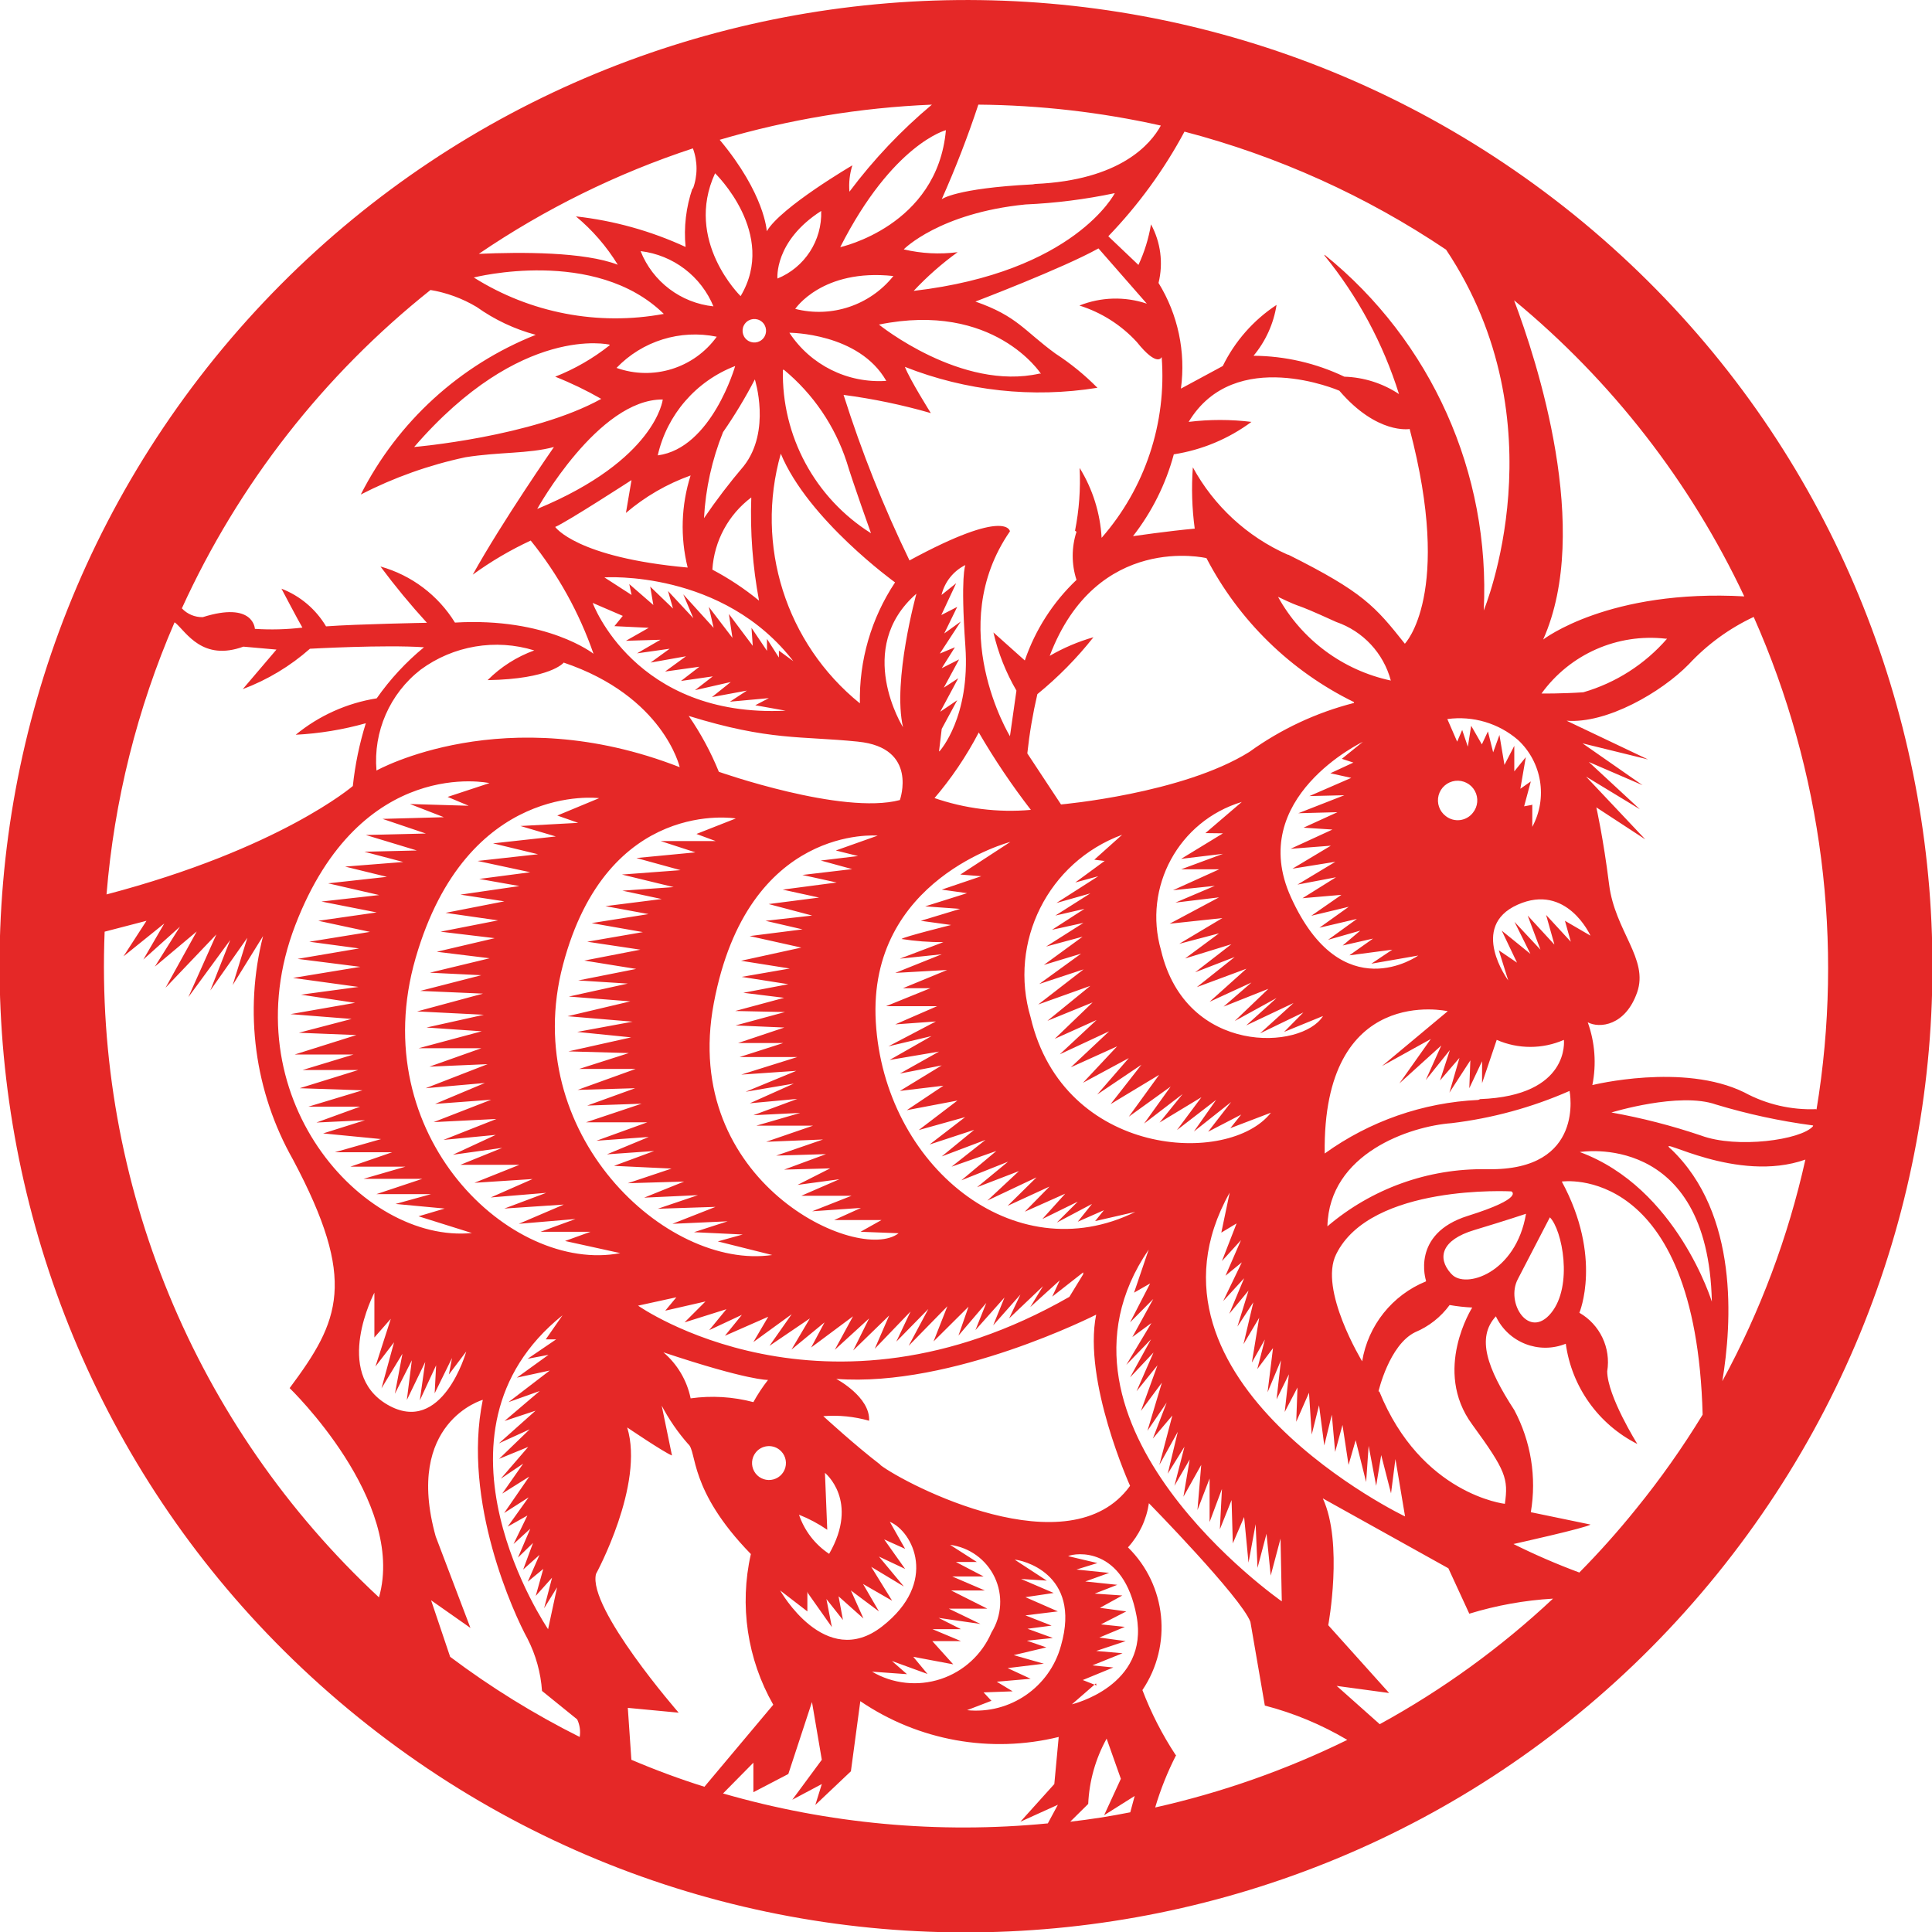
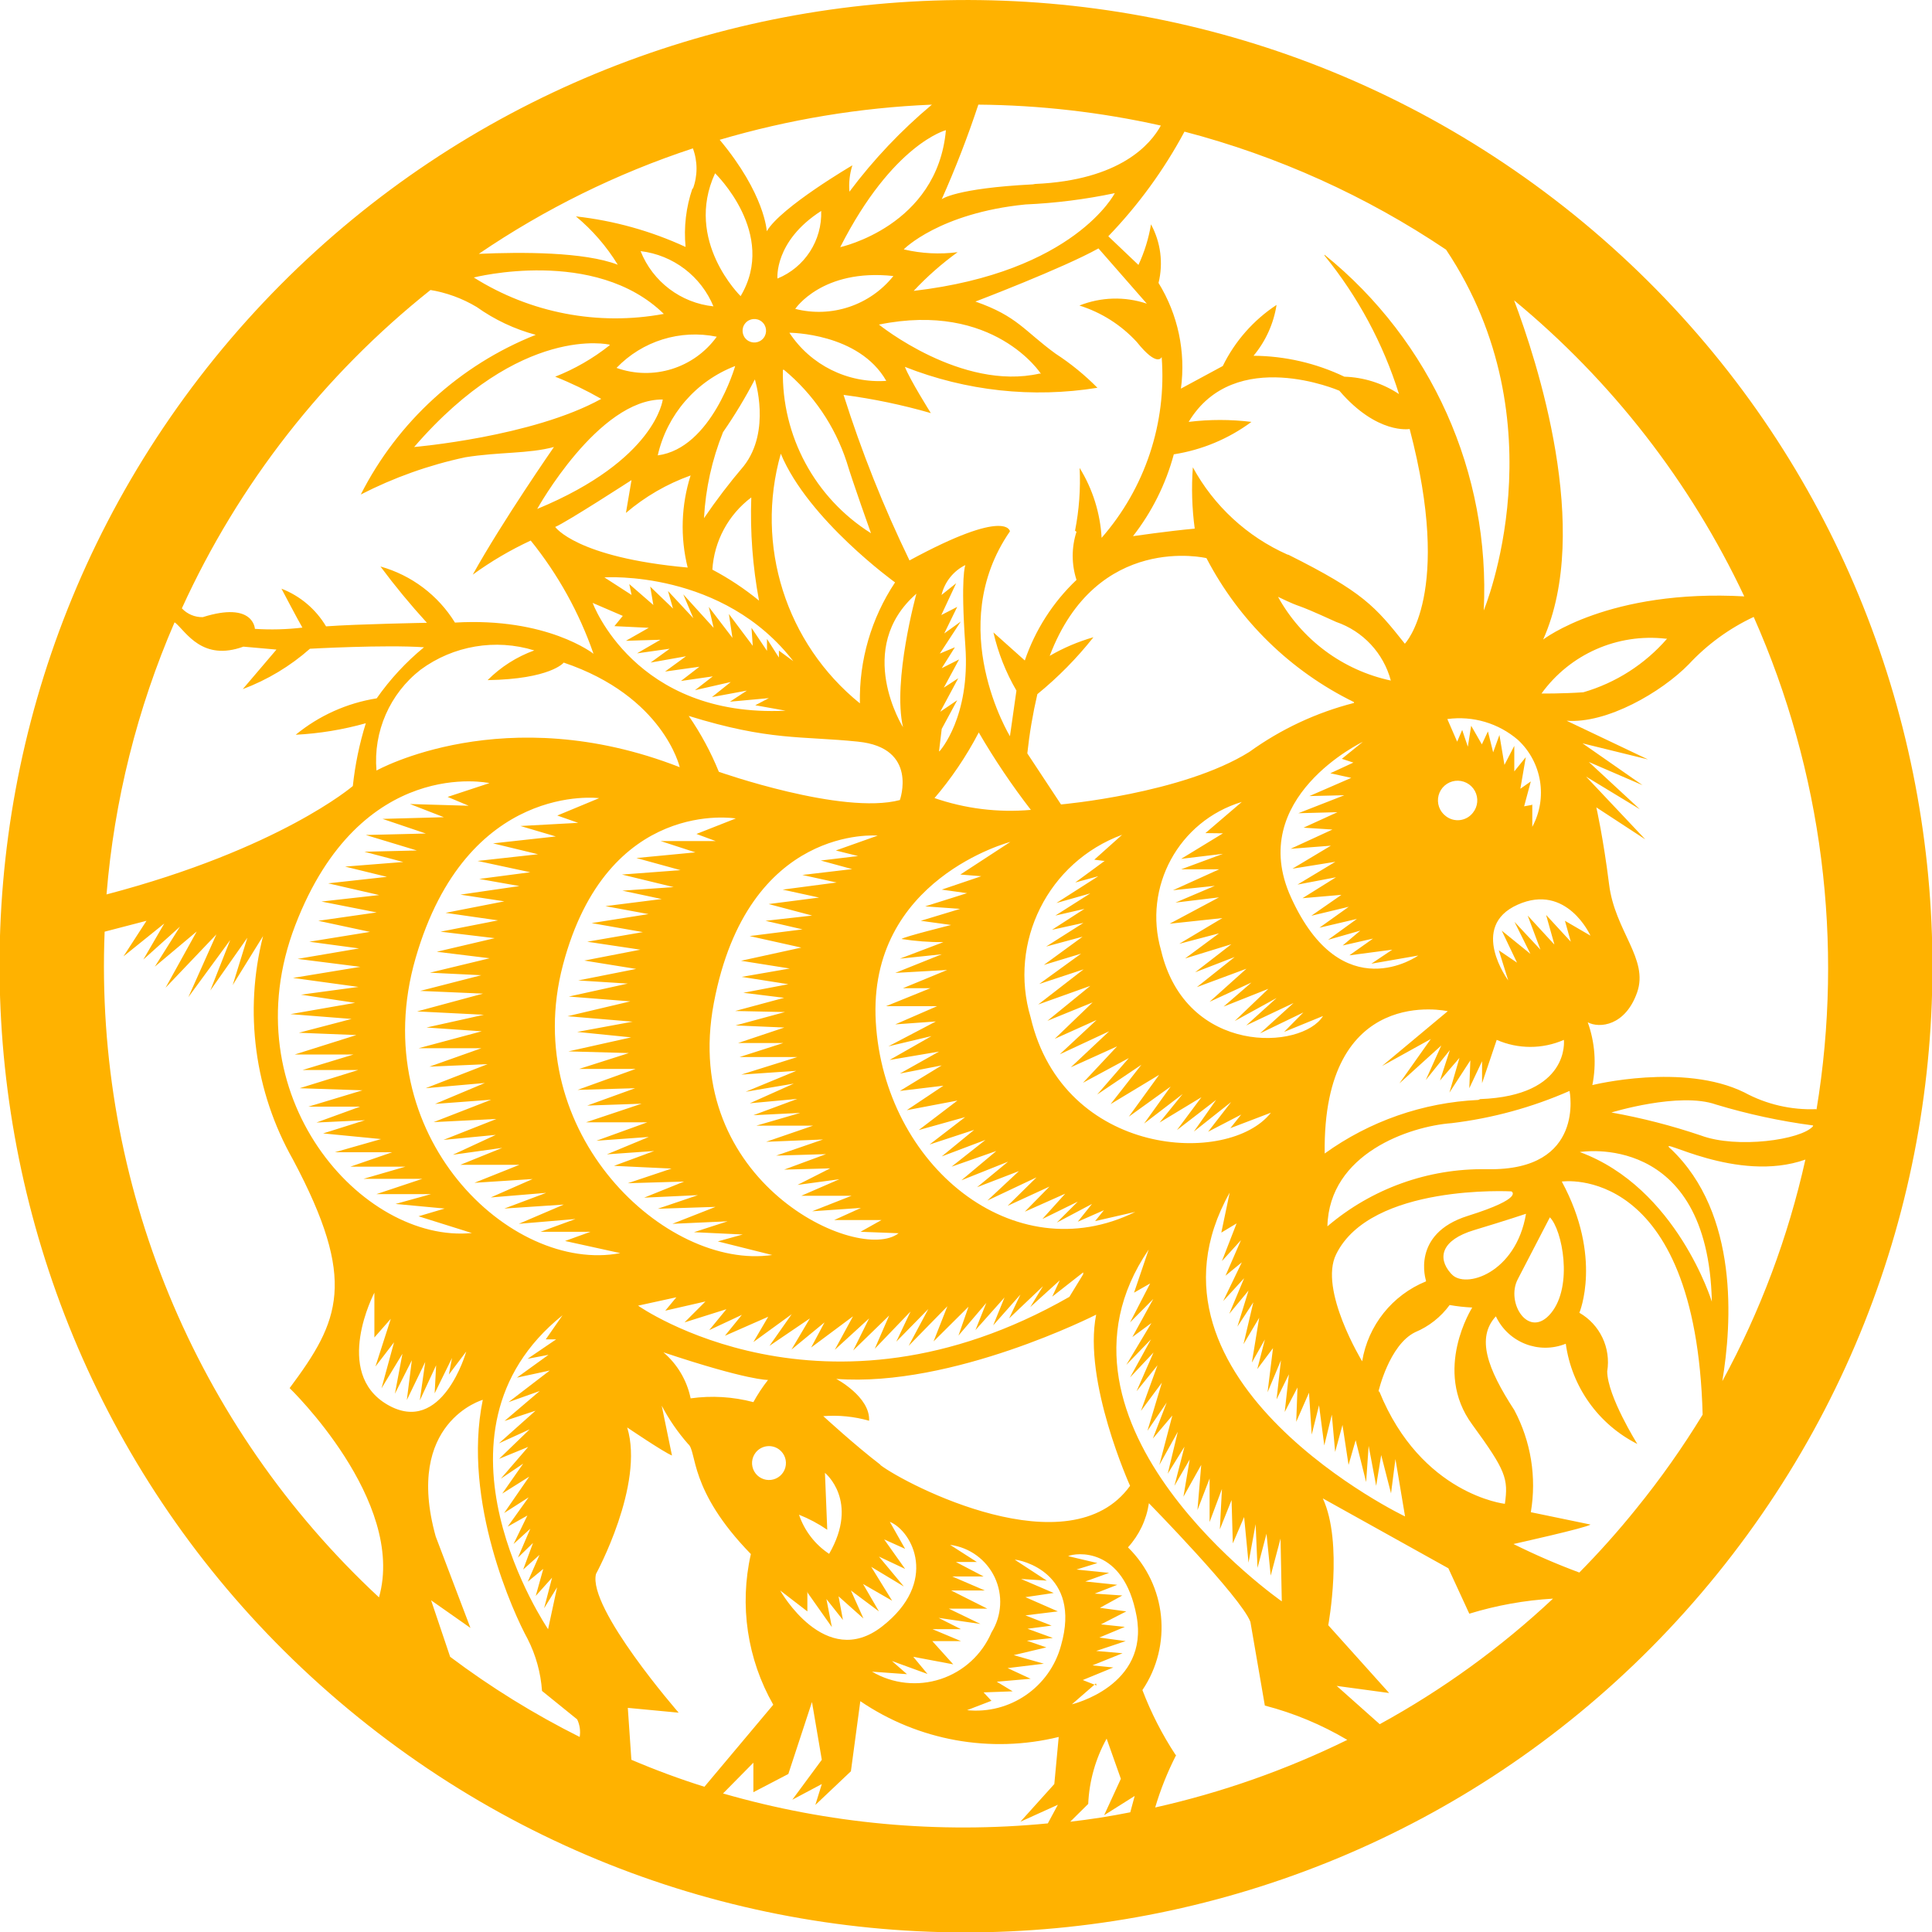
<svg xmlns="http://www.w3.org/2000/svg" viewBox="0 0 92.32 92.32">
  <defs>
-     <style>.cls-1{fill:#e52827;}</style>
+     <style>.cls-1{fill:#FFB200;}</style>
  </defs>
  <g id="Layer_2" data-name="Layer 2">
    <g id="Vector_Graphics" data-name="Vector Graphics">
      <path class="cls-1" d="M10.26,17.11a46.18,46.18,0,1,0,64.95-6.85,46.24,46.24,0,0,0-64.95,6.85ZM83.39,28.5c-6.52-.37-9.65,2.06-9.65,2.06,2.34-5.25-.3-13.32-1.39-16.21a41,41,0,0,1,11,14.15Zm-21.87-2A9.58,9.58,0,0,1,57,22.33a14.09,14.09,0,0,0,.09,2.93c-1.22.11-2.95.36-2.95.36a11,11,0,0,0,1.95-3.91,8.41,8.41,0,0,0,3.71-1.55,12.35,12.35,0,0,0-3,0C59,16.5,64,18.67,64,18.67c1.81,2.11,3.36,1.83,3.36,1.83,2.08,7.9-.23,10.26-.23,10.26-1.42-1.79-2-2.47-5.56-4.25ZM74.27,45.13,73,43.75l.61,1.63-1.24-1.33.76,1.53-1.37-1.11L72.49,46l-.87-.59.45,1.44s-1.9-2.57.45-3.62S76,44.71,76,44.71L74.78,44l.28,1-1.18-1.28.39,1.39ZM63.63,40.39l-1.87,1.12,2.05-.33L62,42.27l1.84-.35-1.6,1,1.86-.16-1.44,1,1.79-.43-1.4,1,1.79-.42-1.38,1L65,44.47l-.84.71,1.45-.33-1.13.8,2.05-.27-1,.67,2.24-.39s-3.64,2.6-6.08-2.78c-2.17-4.76,3.43-7.43,3.43-7.43l-1,.81.55.18-1.1.51,1,.22-2,.87L64.24,38l-2.2.86,1.87-.05-1.62.74,1.38.09-2,.92,1.94-.15Zm23,13.43c-.56.65-3.63,1.08-5.35.44A29.6,29.6,0,0,0,77,53.16s3.25-1,5-.38a29.28,29.28,0,0,0,4.64,1ZM75.49,55.05S81.62,54,81.8,62.2c0,0-1.67-5.44-6.31-7.15Zm-15,8.77-.41,1.6.75-1-.26,2.11L61.21,65,61,66.87l.59-1.2-.2,1.8L62,66.3l-.06,1.64.61-1.39.13,2,.35-1.4.25,1.92.36-1.47.16,1.78.35-1.29L64.44,70l.34-1.18.5,2,.12-1.73L65.76,71,66,69.53l.47,1.83.21-1.64.46,2.74c.19.11-13.46-6.42-8.38-15.47l-.4,1.91.73-.44-.7,1.8.91-1-.74,1.7.78-.64-.89,1.85,1-1.09-.71,1.7.92-1.11-.53,1.72.76-1.16-.47,2,.75-1.26-.35,2.14.71-1.26ZM34.55,85.7,36,84.23v1.41l1.67-.87,1.13-3.44.47,2.76L37.86,86l1.41-.75-.31,1,1.7-1.61.45-3.35A11.84,11.84,0,0,0,50.59,83l-.21,2.25-1.62,1.8,1.79-.81-.48.89A41.45,41.45,0,0,1,34.55,85.7ZM8.39,29.77c.52.45,1.29,1.84,3.24,1.13l1.58.14L11.6,32.93A10.33,10.33,0,0,0,14.81,31s3.59-.2,5.45-.07A12.25,12.25,0,0,0,18,33.37a8.1,8.1,0,0,0-3.87,1.74,15.3,15.3,0,0,0,3.35-.55,15.61,15.61,0,0,0-.62,3s-3.48,3-11.77,5.18a41.17,41.17,0,0,1,3.25-13l0,0Zm18.54,1.89c4.78,1.61,5.55,5,5.55,5-8.37-3.27-14.49.16-14.49.16A5.51,5.51,0,0,1,20.1,32a6.12,6.12,0,0,1,5.43-.92,6.06,6.06,0,0,0-2.23,1.42c3-.05,3.63-.83,3.63-.83ZM31,30l-1.09.62,1.65-.05-1.12.65L32,31l-.91.66,1.69-.3-1,.73,1.64-.23-.88.68,1.52-.22-.85.66,1.71-.39-.9.72L35.69,33l-.81.53,1.86-.17-.65.34,1.45.26c-7.21.35-9.22-5.15-9.22-5.15l1.44.62-.4.49L31,30ZM63.29,12.21a19.92,19.92,0,0,1,3.56,6.62A5,5,0,0,0,64.24,18a10.24,10.24,0,0,0-4.34-1A5,5,0,0,0,61,14.57a7.38,7.38,0,0,0-2.57,2.92l-2,1.08a7.67,7.67,0,0,0-1.07-5.05,3.91,3.91,0,0,0-.36-2.8,7.46,7.46,0,0,1-.6,1.94l-1.44-1.37a22.58,22.58,0,0,0,3.64-5A41,41,0,0,1,69.1,11.93c5.53,8.29,1.8,17.24,1.8,17.24a20.54,20.54,0,0,0-7.61-17ZM51.44,25.41a3.74,3.74,0,0,0,0,2.3,9.58,9.58,0,0,0-2.47,3.85l-1.5-1.34A9.94,9.94,0,0,0,48.57,33l-.31,2.18s-3.17-5.2,0-9.79c0,0-.12-1.15-4.8,1.39a58.61,58.61,0,0,1-3.15-7.91,28.36,28.36,0,0,1,4.17.87s-1-1.59-1.24-2.21a17.47,17.47,0,0,0,9.2,1,12.07,12.07,0,0,0-2-1.63c-1.5-1.09-1.82-1.79-3.83-2.49,0,0,4.2-1.6,5.88-2.54l2.31,2.64a4.68,4.68,0,0,0-3.22.09,6.27,6.27,0,0,1,2.74,1.74c1,1.25,1.19.72,1.19.72a11.75,11.75,0,0,1-2.87,8.64,7.12,7.12,0,0,0-1.05-3.34,12.34,12.34,0,0,1-.22,3Zm7,14.41-2,1.22,2-.24-2,.74,1.82,0-2.21,1,2-.21-1.88.8,2.08-.25-2.36,1.26,2.52-.27-2.06,1.23,1.9-.5L56.63,45.8l2.21-.68-1.73,1.34L59,45.73l-1.81,1.44,2.37-.88L57.8,47.87l2-.92L58.47,48.1l2.14-.85L59,48.79l2-1.1L59.55,49l2.26-1.07-1.6,1.45,2.07-1-.92.93,1.86-.76c-1,1.62-6.55,1.91-7.74-3.14a5.74,5.74,0,0,1,3.86-7.09L57.6,39.81Zm-5.63,1.3-1.43,1.05,1.1-.3-2,1.28,1.62-.46-1.67,1.06,1.39-.32-1.55,1,1.5-.33-1.78,1.13,1.74-.47-1.85,1.35,1.78-.54-2,1.45,2.12-.7L49.61,48l2.49-.89-2.05,1.67,2.16-.88L50.4,49.64l2-.9-1.76,1.64L53,49.28,51.17,51,53.38,50l-1.63,1.74,2.19-1.18-1.51,1.74,2.11-1.42-1.47,1.88,2.32-1.4-1.45,2,2-1.44-1.27,1.77,1.84-1.41-1.1,1.36,2-1.21L56.24,54l1.87-1.44-1.06,1.51,1.78-1.41-1.1,1.42,1.58-.82-.52.65,1.94-.74c-2,2.56-9.91,2.15-11.48-4.55a7.13,7.13,0,0,1,4.37-8.73l-1.33,1.19.48.06Zm-8.3,6.08-2.17.88,2.44,0-2,.87,1.94-.14L42.45,50l2.06-.49-2,1.14,2.36-.4L43,51.3l2-.39-2,1.22,2.08-.25-1.75,1.17,2.42-.46L43.9,54l2.22-.62-1.7,1.31,2.13-.7L45,55.26l2.09-.79-1.62,1.28L47.61,55l-1.67,1.4,2.23-.89-1.48,1.22,2-.77-1.51,1.41,2.35-1.11-1.38,1.36,2-.92-1.18,1.2,1.93-.86-1.09,1.21,1.69-.83-1,1,1.68-.89-.68.85,1.25-.55-.42.52,1.92-.44c-5.82,2.87-12-2.24-12.4-9.07s6.43-8.61,6.43-8.61l-2.39,1.56,1,.08L45,42.51l1.21.17-2,.63,1.67.12L44,44l1.45.2s-2.29.57-2.37.67a12.44,12.44,0,0,0,2,.15L43,45.81l2-.21-2.22.89,2.48-.14-2.11.87,1.37,0ZM55,61.25l-1,1.94,1.11-1.12-1,1.82.91-.67-1.2,2L55,64l-1,1.82,1.12-1.19-.81,1.85,1-1.24-.79,2.18,1-1.35-.69,2.3.92-1.35-.66,1.72.93-1.1L55.4,70l.88-1.58-.48,2,.8-1.29L56.12,71l.73-1.26-.3,1.78L57.4,70l-.18,2.16.58-1.51,0,2.08.59-1.58-.1,1.93.56-1.4.06,2.07.54-1.26.21,2.18L60,72.83l.09,2.09.43-1.63.2,2,.47-1.77.06,3s-12.1-8.42-6.36-16.81l-.7,2.06.82-.47ZM38.6,76.12l1.15,1.63-.26-1.34.79,1-.21-1.13,1.19,1.06L40.66,76,42,77l-.76-1.31,1.39.8-1-1.62,1.56.94L42,74.38l1.25.59-1-1.41,1,.45-.73-1.29c1.09.45,2.35,2.88-.37,5S37.28,76,37.28,76l1.3,1,0-.95ZM26.68,63.93l-1.47,1,1-.19L24.7,65.83l1.57-.34L24.3,67l1.49-.53-1.68,1.43,1.48-.49-1.75,1.56,1.47-.67-1.46,1.41,1.39-.57-1.31,1.52L25,69.94,24,71.37l1.29-.81-1.2,1.74,1.17-.75-1,1.4.94-.53-.66,1.36.8-.73-.59,1.38.72-.7L25,75l.78-.7-.56,1.28.74-.61-.36,1.29.78-.87L26,76.85l.62-1-.43,2s-6.36-9.34.69-15L26.08,64l.6,0Zm-8-.93-.74,2.3.89-1.16-.6,2.2,1-1.65-.36,1.91.81-1.6-.24,1.9.88-1.82-.26,1.84.78-1.68-.07,1.34.83-1.69-.15.79.83-1.1s-1.14,4.07-3.77,2.54-.62-5.35-.62-5.35l0,2.14.8-.91ZM41.13,40.89l-1.91.23,1.5.41-2.38.28,1.64.36-2.58.34,1.74.38-2.41.31,2.08.55L36.58,44l1.77.41-2.53.32,2.47.55-2.88.63,2.33.37-2.3.4,2.23.35-2.15.41,1.95.24-2.34.63,2.38.05L35.15,49l2.33.1-2.21.74,2.16,0-2.09.67,2.76,0-2.68.84,2.63-.18-2.42,1,2.3-.39-2.1.94,2.27-.21L36,53.29l2.24-.11-2.1.61,2.71,0-2.24.77,2.72-.11-2.24.77,2.38-.07-2,.74,2.2-.06-1.56.79,2-.27-1.82.79,2.4,0-1.88.74,2.33-.16-1.28.58h2.26l-1,.56,1.82.07c-1.9,1.48-10.45-2.43-8.83-11s7.83-8,7.83-8l-2,.71,1.16.29Zm10.63,20-.66,1.08c-11.72,6.7-20.61.42-20.61.42l1.83-.4-.53.64,1.92-.44-1,1,2-.63-.82,1,1.56-.73-.81,1,2.07-.91-.71,1.21,1.83-1.33-1.06,1.51L38.7,63l-.88,1.49,1.58-1.3-.64,1.2,2-1.49-.87,1.6L41.53,63l-.76,1.53,1.72-1.67-.69,1.59,1.71-1.78-.68,1.44,1.53-1.56-.94,1.76,1.85-1.89-.66,1.68,1.67-1.66-.48,1.38,1.33-1.56-.52,1.3L48,62l-.54,1.33,1.3-1.47L48.22,63l1.62-1.54-.61,1,1.41-1.28-.36.78,1.48-1.16ZM33,66.81a3.93,3.93,0,0,0-1.3-2.19c4.07,1.36,5,1.32,5,1.32A7.8,7.8,0,0,0,36,67a7.61,7.61,0,0,0-3-.18Zm4.24,2.46a.81.81,0,1,1-1.13.14.81.81,0,0,1,1.13-.14Zm-3-29.08-2.67,0,1.66.54L30.41,41l2.11.58-2.8.21,2.47.6-2.45.17,1.88.4-2.69.34,2.06.38-2.72.43,2.45.43L28.06,45l2.54.38-2.68.52,2.48.4-2.77.55L30,47l-2.82.62,2.94.23-3,.71,3.11.26-2.65.49,2.58.26-3,.67,2.89.08-2.38.76,2.7,0-2.77,1L30.35,52l-2.29.83,2.6-.09L28,53.63l2.93,0-2.43.88L31,54.33l-2,.83L31.26,55l-1.92.71,2.75.13L30,56.54l2.69-.08-1.91.77,2.57-.12-1.92.65,2.76-.09-2.06.81,2.64-.12-1.61.52,2.33.11-1.19.33,2.6.65c-5.07.74-12.12-5.82-10-13.86s8.26-7,8.26-7l-1.88.74,1,.37Zm-6.62-.87-2.75.15,1.69.5-3,.33,2.15.52-2.89.32,2.52.54L22.9,42l1.92.34L22,42.75l2.1.32-2.81.55,2.51.36-2.75.54,2.59.31-2.77.65,2.53.31-2.86.69L23,46.6l-2.92.75,3,.13-3.15.85,3.19.16-2.74.61,2.64.18L20,50.09l3,0-2.48.88,2.78-.12L20.34,52l2.83-.25-2.38,1,2.68-.2-2.75,1.07,3-.15-2.53,1,2.5-.24-2.05.95L24,54.85l-2,.81,2.82,0-2.15.86,2.78-.18-2,.88L26.1,57l-2,.75,2.84-.19-2.15.92,2.71-.23-1.67.61,2.39,0L27,59.3l2.64.58c-5.23,1-12.23-5.63-9.78-14.1s8.77-7.64,8.77-7.64l-2,.83,1,.35Zm-5.31-.82-2.72-.08,1.62.63-2.93.08,2.07.7-2.87.07,2.44.74-2.51.06,1.86.49-2.78.22,2,.49-2.81.31,2.44.56-2.76.31L18,43.6l-2.79.4,2.47.53L14.78,45l2.38.32-2.94.5,3,.38L14,46.73l3.13.43-2.75.37,2.59.39-3.09.54,2.92.23-2.52.66,2.75.11-2.95.93h2.81l-2.43.74,2.66,0L14.32,52l3,.1-2.58.78,2.47,0-2.09.76,2.32-.11-2,.63,2.77.27L16,55.06l2.74,0-2,.69h2.63l-2,.58,2.81,0-2.19.73H20.6l-1.7.47,2.35.22L20,58.12l2.55.8c-5.23.51-11.57-6.57-8.44-14.71s9.28-6.79,9.28-6.79l-2,.66,1,.42ZM39.53,73.1l-.11-2.72s1.66,1.34.2,3.87a3.64,3.64,0,0,1-1.44-1.87,6.82,6.82,0,0,1,1.35.72ZM43.34,80l-.72-.63,1.7.62-.68-.82,1.91.36-1-1.11,1.37,0-1.36-.57,1.36,0-1.07-.54,2,.29-1.51-.73h1.84L45.45,76h1.61l-1.56-.67H47l-1.32-.69,1,0-1.28-.82A2.75,2.75,0,0,1,47.38,78a4,4,0,0,1-5.71,1.88l1.67.12Zm4.06,1.3L47,80.87l1.39-.05-.76-.46,1.62-.14-1.1-.51,1.73-.21-1.44-.41L50,78.72l-.93-.32,1.24-.13-1.21-.44,1.15-.15L49,77.19,50.55,77,49,76.32l1.35-.2-1.56-.67,1.23.08-1.53-1c.26,0,3.21.61,2.21,4.1a4.21,4.21,0,0,1-4.49,3.09l1.17-.45Zm5-.76-.66-.26,1.46-.6-1-.1L53.64,79l-1.26-.11,1.41-.47-1.26-.17,1.22-.51-1.14-.12L53.82,77l-1.26-.17,1.07-.59-1.32-.09,1.08-.42-1.53-.16L53,75.16,51.44,75l1-.31-1.4-.33c.34-.16,2.65-.49,3.27,2.86s-3.09,4.22-3.09,4.22l1.15-1ZM42.08,70c-1.23-.94-2.74-2.33-2.74-2.33a6.24,6.24,0,0,1,2.19.22c.06-1.14-1.57-2-1.57-2,5.57.42,12.42-3.07,12.42-3.07C51.74,66,54,71,54,71c-2.88,4-10.71-.06-11.94-1Zm2.53-31.81A16.77,16.77,0,0,0,46.77,35a34,34,0,0,0,2.49,3.7,11.12,11.12,0,0,1-4.65-.58ZM34.1,14.64A4.22,4.22,0,0,1,30.61,12a4.32,4.32,0,0,1,3.49,2.66Zm2.3.73a.56.56,0,1,1-.71.87.56.56,0,1,1,.71-.87Zm1.06,2.3a9.58,9.58,0,0,1,3,4.41c.27.91,1.16,3.4,1.16,3.4a9,9,0,0,1-4.21-7.81Zm-8-.09a5.19,5.19,0,0,1,4.79-1.49,4.18,4.18,0,0,1-4.79,1.49Zm5.67-.09s-1.12,3.93-3.7,4.27a6,6,0,0,1,3.7-4.27Zm-.58,3.16a23,23,0,0,0,1.52-2.52s.79,2.46-.53,4.14a29.11,29.11,0,0,0-1.9,2.49,12.87,12.87,0,0,1,.91-4.11Zm1.35,3.12a22.49,22.49,0,0,0,.37,4.93,13.36,13.36,0,0,0-2.23-1.48,4.68,4.68,0,0,1,1.86-3.45Zm1.41-2.09c1.31,3.16,5.46,6.15,5.46,6.15a10.06,10.06,0,0,0-1.68,5.78,11.35,11.35,0,0,1-3.78-11.93Zm6.48,6.69s-1.15,4.16-.64,6.38c0,0-2.36-3.76.64-6.38Zm1.08,7.54L45,34.83l.74-1.37-.81.55.86-1.6-.69.45.73-1.35-.83.42.63-1-.72.3,1-1.53-.79.57L45.74,29l-.76.39.71-1.52-.7.56A2.16,2.16,0,0,1,46.13,27s-.24.49,0,3.88-1.22,5-1.22,5Zm-1.68-24S44.89,10.18,49,9.77a26.37,26.37,0,0,0,4.27-.54S51.36,13,43.66,13.9a14.54,14.54,0,0,1,2.1-1.85,7.17,7.17,0,0,1-2.56-.13Zm6.49,5.94C45.94,18.7,42,15.51,42,15.51c5.5-1.12,7.74,2.35,7.74,2.35ZM38,14.76s1.29-1.94,4.69-1.57A4.56,4.56,0,0,1,38,14.76Zm4.35,3.44a5.13,5.13,0,0,1-4.63-2.3s3.32,0,4.63,2.3Zm7-9.39C45.64,9,45,9.52,45,9.52A48.5,48.5,0,0,0,46.75,5a41.57,41.57,0,0,1,8.72,1c-.48.88-1.93,2.61-6,2.79Zm-9.2,3c2.51-4.94,5.05-5.59,5.05-5.59-.41,4.59-5.05,5.59-5.05,5.59Zm-3,1.5s-.17-1.78,2.09-3.23a3.36,3.36,0,0,1-2.09,3.23Zm-1.76.84s-2.71-2.64-1.22-5.87c0,0,3,2.89,1.22,5.87ZM33.09,9a6.67,6.67,0,0,0-.33,2.8,17,17,0,0,0-5.24-1.46,9.31,9.31,0,0,1,2,2.31c-1.61-.62-4.61-.61-6.64-.52A40.92,40.92,0,0,1,33.11,7.09a2.77,2.77,0,0,1,0,1.93Zm-1.37,6a12.7,12.7,0,0,1-9.08-1.74s5.79-1.48,9.08,1.74ZM29.13,16.5A10.2,10.2,0,0,1,26.53,18a17,17,0,0,1,2.2,1.06c-3.29,1.82-8.94,2.3-8.94,2.3,5.11-5.91,9.34-4.89,9.34-4.89Zm2.54,2.59s-.32,2.88-6,5.23c0,0,2.92-5.26,6-5.23Zm-1.49,3.83-.27,1.59A9.88,9.88,0,0,1,33,22.72a8.09,8.09,0,0,0-.14,4.4c-5.33-.48-6.33-1.94-6.33-1.94.55-.23,3.68-2.26,3.68-2.26ZM38,31.66l-.78-.57,0,.33-.57-.89,0,.57L35.91,30l.06.86-1.14-1.52L35,30.48,33.87,29l.23,1-1.45-1.6.48,1.14-1.21-1.3.24.84-1.09-1.05.15.88-1.15-1,.11.52-1.3-.84s5.69-.39,9.08,4.07ZM41,35.44c2.9.29,2,2.79,2,2.79-2.75.73-8.65-1.35-8.65-1.35a13.91,13.91,0,0,0-1.44-2.67c3.87,1.2,5.37.95,8.1,1.23ZM5,44.52,7,44,5.9,45.7l1.95-1.57-1,1.72,1.75-1.57L7.4,46.19l2-1.68L7.91,47.2l2.43-2.55L9,47.65l2-2.73-.95,2.41,1.77-2.52-.7,2.26,1.45-2.34A14.45,14.45,0,0,0,14,55.41c3.09,5.81,2.24,7.7-.16,10.92,0,0,5.58,5.38,4.27,10A41.16,41.16,0,0,1,5,44.52ZM20.6,76.47l1.88,1.32-1.66-4.37c-1.52-5.46,2.25-6.53,2.25-6.53-1,4.86,1.5,10.26,2.14,11.42a6.47,6.47,0,0,1,.69,2.49l1.68,1.36a1.42,1.42,0,0,1,.12.84,40.39,40.39,0,0,1-6.19-3.83l-.91-2.7ZM30,81.61l2.43.23s-4.36-5-3.95-6.63c0,0,2.33-4.27,1.49-7,0,0,1.77,1.2,2.14,1.34l-.49-2.38A9.39,9.39,0,0,0,32.88,69c.44.35,0,2.18,3,5.26a10.05,10.05,0,0,0,1.07,7.2l-3.29,3.92c-1.18-.37-2.34-.8-3.49-1.29L30,81.61ZM52,86.2a7.08,7.08,0,0,1,.88-3.12L53.56,85l-.8,1.74,1.46-.92-.21.78c-.95.19-1.91.34-2.87.45L52,86.2Zm4.17-2.35a16,16,0,0,1-1.58-3.09,5.36,5.36,0,0,0-.69-6.82,4,4,0,0,0,1-2.11s4.4,4.49,4.85,5.67l.69,4a15.23,15.23,0,0,1,3.94,1.64,41.41,41.41,0,0,1-9.18,3.23,14.54,14.54,0,0,1,1-2.5Zm7.7-3.29,2.51.34-2.91-3.24s.73-3.93-.26-6.06l6,3.34,1,2.17a17.06,17.06,0,0,1,4-.72,40.62,40.62,0,0,1-8.28,6l-2-1.78Zm2-14.07s.51-2.22,1.75-2.83a3.91,3.91,0,0,0,1.65-1.3,8.49,8.49,0,0,0,1.08.12s-1.91,3,0,5.59c1.61,2.21,1.73,2.58,1.56,3.79,0,0-4-.44-6-5.37Zm2.27-5.26a5,5,0,0,0-3.05,3.82S63,61.62,63.85,59.93c1.66-3.37,8.37-3,8.37-3s.66.31-2.08,1.17-2,3.09-2,3.09Zm1.18-.39c-.65-.74-.44-1.59,1.12-2.06S72.92,58,72.92,58c-.48,2.85-2.92,3.61-3.56,2.88Zm3.21.28,1.53-2.95c.59.59,1.12,3.27.06,4.57s-2.19-.49-1.59-1.62Zm-1.51-5.25a11.42,11.42,0,0,0-7.59,2.73c.08-3.48,3.93-4.78,5.93-4.93A19.93,19.93,0,0,0,75,52.13s.78,3.81-3.89,3.74Zm8.78-1c-.64-.61,3.2,1.7,6.47.54A40.59,40.59,0,0,1,82.3,66c.46-2.76.8-8-2.46-11.1Zm-9.16-2.31a13.65,13.65,0,0,0-7.34,2.56c-.11-8.16,5.88-6.8,5.88-6.8l-3.14,2.62,2.33-1.29-1.5,2.12,2-1.81-.74,1.65,1.15-1.43-.47,1.45.93-1.08-.48,1.66,1-1.54L70.21,52l.61-1.29,0,1.05.7-2.07a4,4,0,0,0,3.21,0s.32,2.67-4,2.83ZM69.09,39a.94.94,0,1,1,1.29-.16.92.92,0,0,1-1.29.16ZM64.7,33.59a14.79,14.79,0,0,0-5,2.34c-3.2,2-9,2.51-9,2.51S49.09,36,49.09,36a23.53,23.53,0,0,1,.48-2.83,17.57,17.57,0,0,0,2.68-2.72,9.17,9.17,0,0,0-2.09.89c2.25-5.92,7.49-4.67,7.49-4.67a15.75,15.75,0,0,0,7.05,6.88Zm8.51,4.87-.38.07.32-1.19-.5.35.26-1.51-.55.68,0-1.22-.47.91-.24-1.43-.3.83-.25-1-.29.62-.51-.89-.16,1-.27-.8-.24.56-.47-1.08a4.28,4.28,0,0,1,3.38,1,3.44,3.44,0,0,1,.68,4.15l0-1.1ZM61.07,28.52c1.45.69.39.11,2.78,1.2a4.07,4.07,0,0,1,2.61,2.8,8.09,8.09,0,0,1-5.39-4Zm18.59,2a8.39,8.39,0,0,1-4,2.56c-1,.07-2,.06-2,.06a6.42,6.42,0,0,1,5.94-2.62ZM44.53,5a24.88,24.88,0,0,0-3.94,4.16,3.25,3.25,0,0,1,.14-1.26s-3.42,2-4.09,3.15c0,0-.08-1.77-2.25-4.37A42.07,42.07,0,0,1,44.53,5Zm-24,8.85a6.33,6.33,0,0,1,2.25.82A8.77,8.77,0,0,0,25.6,16a16,16,0,0,0-8.36,7.63,20.15,20.15,0,0,1,5-1.78c1.62-.26,3-.16,4.23-.49,0,0-2.46,3.54-3.88,6.1a16.61,16.61,0,0,1,2.77-1.63,18,18,0,0,1,3,5.41s-2.21-1.75-6.62-1.49a6.12,6.12,0,0,0-3.56-2.68,34.79,34.79,0,0,0,2.22,2.69s-3.31.06-4.82.17a4.27,4.27,0,0,0-2.13-1.8s.81,1.54,1,1.86a12.39,12.39,0,0,1-2.27.06s-.05-1.33-2.49-.56a1.33,1.33,0,0,1-1-.42A41.38,41.38,0,0,1,20.58,13.85ZM75.46,75.14a32.2,32.2,0,0,1-3.14-1.36S75.84,73,76,72.85l-2.85-.59a7.66,7.66,0,0,0-.79-4.88c-1.3-2-1.82-3.46-.88-4.48a2.61,2.61,0,0,0,3.34,1.31A6.33,6.33,0,0,0,78.24,69s-1.43-2.28-1.44-3.47a2.72,2.72,0,0,0-1.33-2.8s1.12-2.65-.84-6.27c0,0,6.41-.94,6.73,11.14a41,41,0,0,1-3.17,4.49,40.18,40.18,0,0,1-2.73,3.06ZM86.79,53a6.65,6.65,0,0,1-3.44-.8c-2.91-1.43-7.26-.35-7.26-.35a5.6,5.6,0,0,0-.22-3c.56.3,1.8.17,2.36-1.43s-1.06-2.92-1.34-5.16-.61-3.68-.61-3.68l2.34,1.53-2.83-3,2.57,1.56-2.44-2.26,2.57,1.11-2.87-2,3.13.77-3.89-1.85c1.92.15,4.53-1.36,5.84-2.7a10.07,10.07,0,0,1,3.1-2.26,41.4,41.4,0,0,1,3,23.55Z" />
    </g>
  </g>
</svg>
